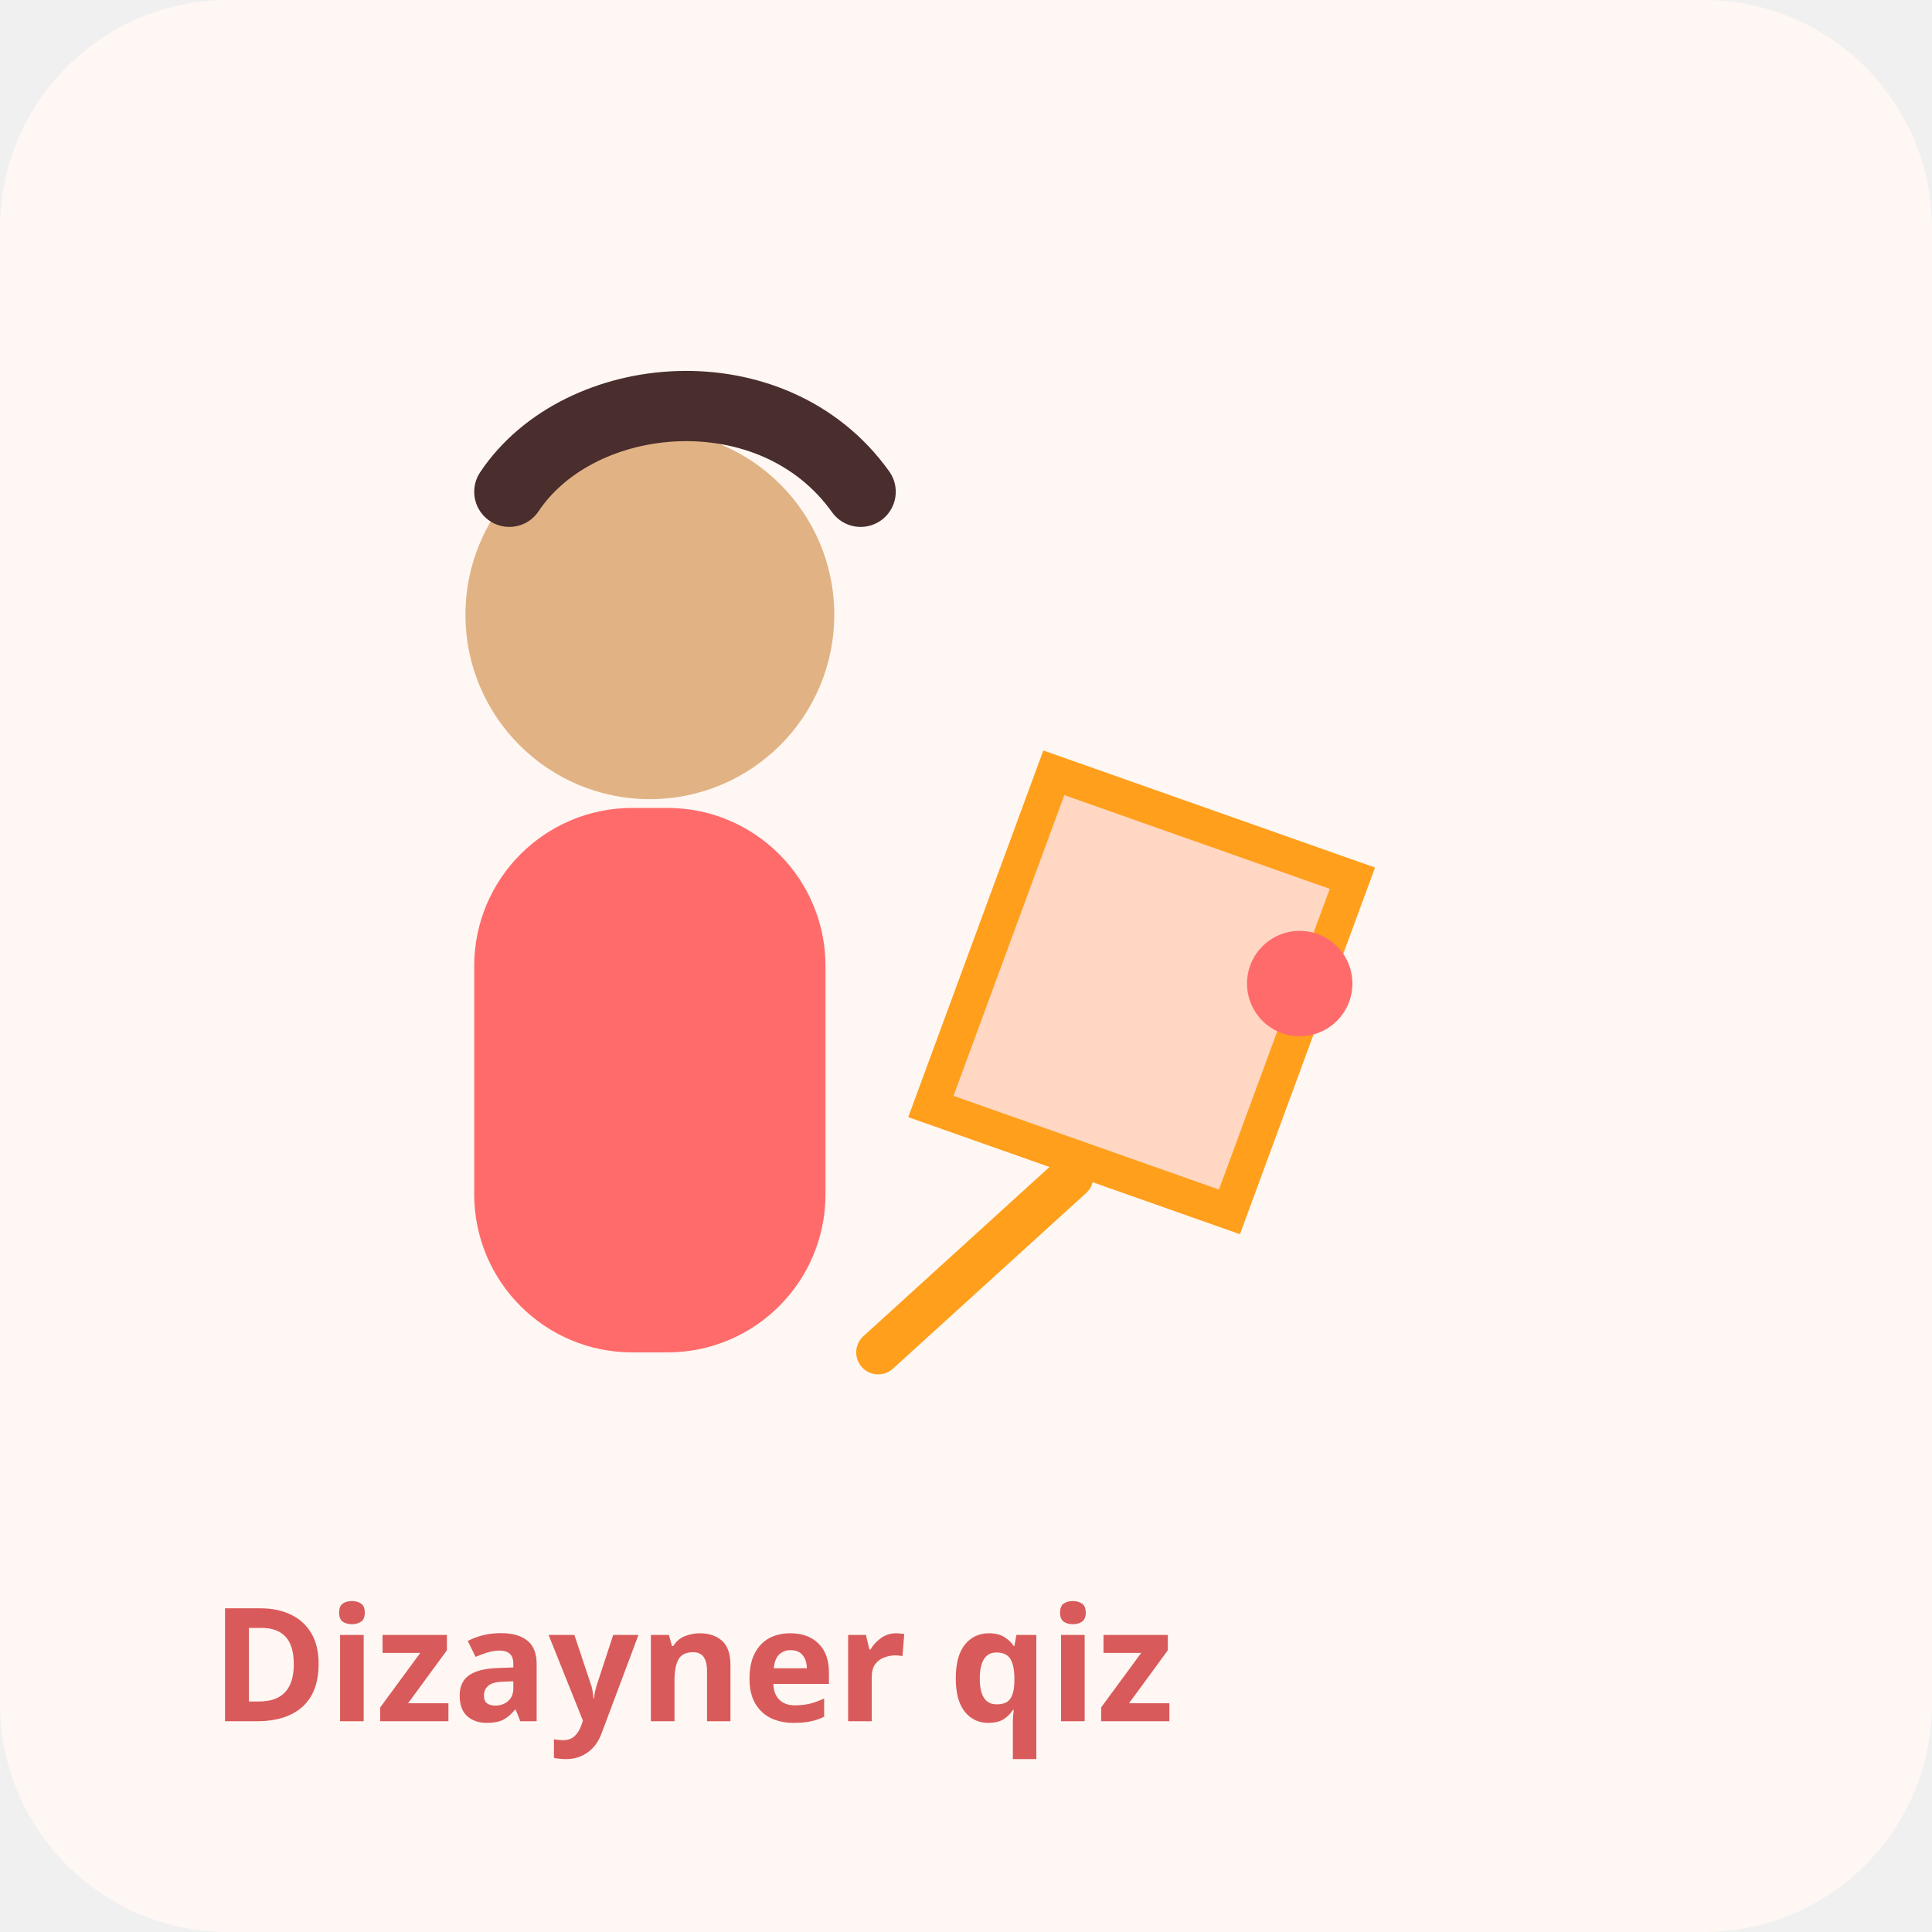
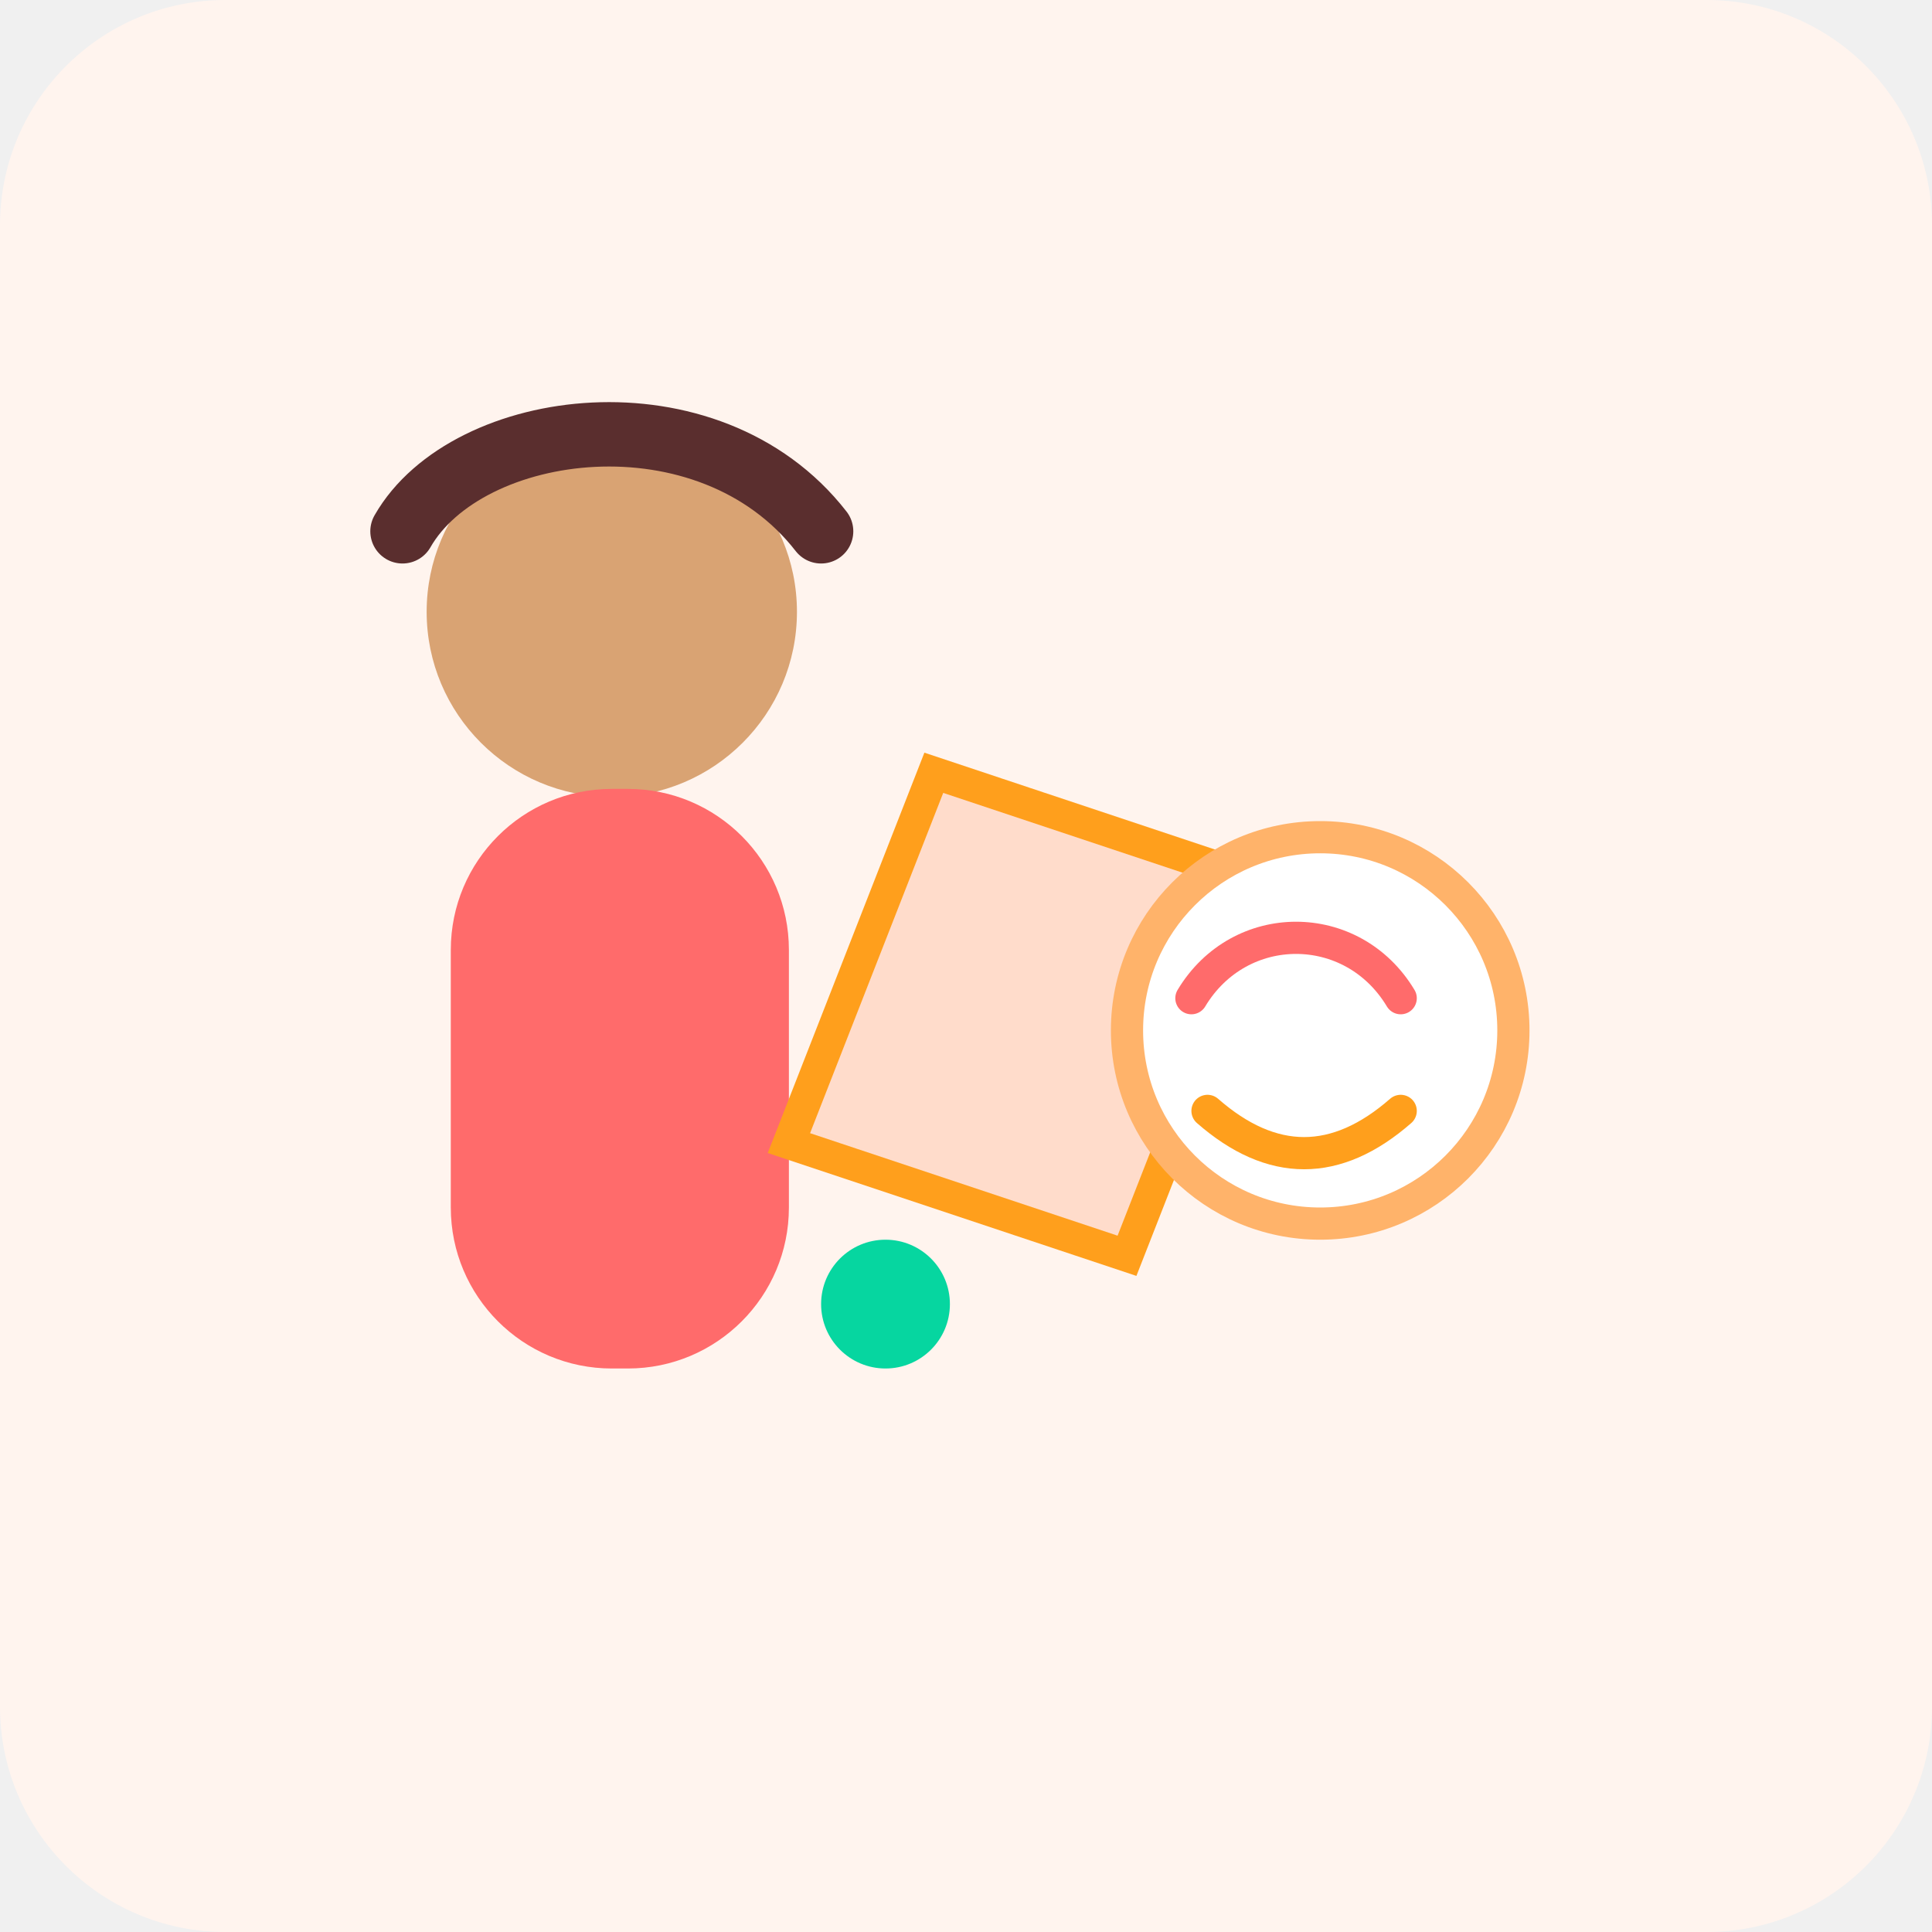
- <svg xmlns="http://www.w3.org/2000/svg" viewBox="0 0 220 220" fill="none">
-   <rect width="220" height="220" rx="26" fill="#FFF7F3" />
-   <circle cx="74" cy="70" r="21" fill="#E1B384" />
-   <rect x="54" y="92" width="40" height="62" rx="18" fill="#FF6B6B" />
-   <path d="M120 88l34 12-14 38-34-12z" fill="#FFD7C2" stroke="#FF9F1C" stroke-width="4" />
-   <path d="M100 154l22-20" stroke="#FF9F1C" stroke-width="5" stroke-linecap="round" />
-   <circle cx="148" cy="112" r="6" fill="#FF6B6B" />
-   <path d="M58 56c8-12 30-14 40 0" stroke="#4A2D2D" stroke-width="8" stroke-linecap="round" />
-   <text x="24" y="196" fill="#D95A5A" font-size="18" font-family="Nunito, sans-serif" font-weight="800">Dizayner qiz</text>
+ <svg xmlns="http://www.w3.org/2000/svg" viewBox="0 0 240 240" fill="none">
+   <rect width="240" height="240" rx="28" fill="#FFF4EE" />
+   <circle cx="76" cy="76" r="23" fill="#D9A373" />
+   <path d="M50 66c8-14 38-18 52 0" stroke="#5A2E2E" stroke-width="8" stroke-linecap="round" />
+   <rect x="56" y="98" width="42" height="72" rx="20" fill="#FF6B6B" />
+   <path d="M116 96l42 14-18 46-42-14z" fill="#FFDCCB" stroke="#FF9F1C" stroke-width="4" />
+   <circle cx="164" cy="128" r="24" fill="#FFF" stroke="#FFB36A" stroke-width="4" />
+   <path d="M148 124c6-10 20-10 26 0" stroke="#FF6B6B" stroke-width="4" stroke-linecap="round" />
+   <path d="M150 138c8 7 16 7 24 0" stroke="#FF9F1C" stroke-width="4" stroke-linecap="round" />
+   <circle cx="110" cy="162" r="8" fill="#06D6A0" />
</svg>
